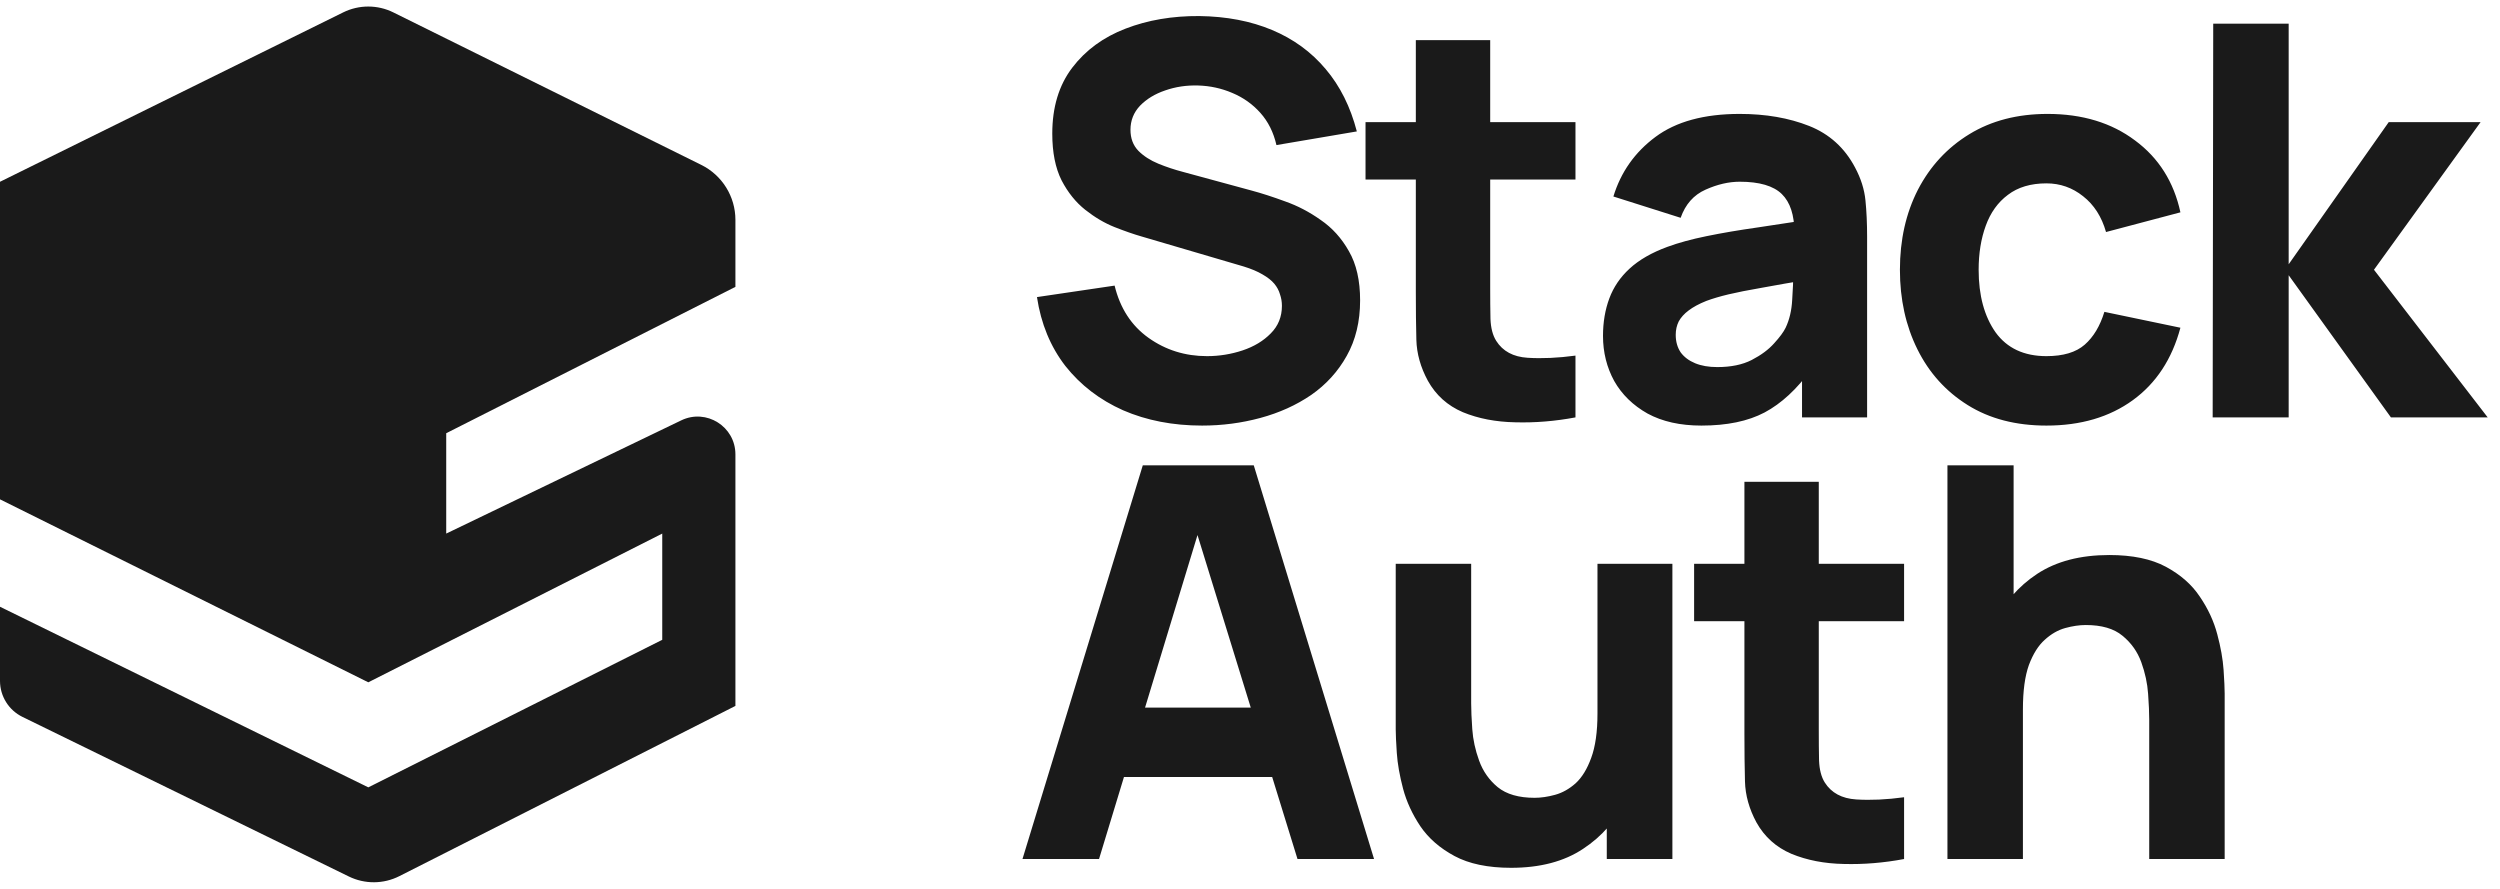
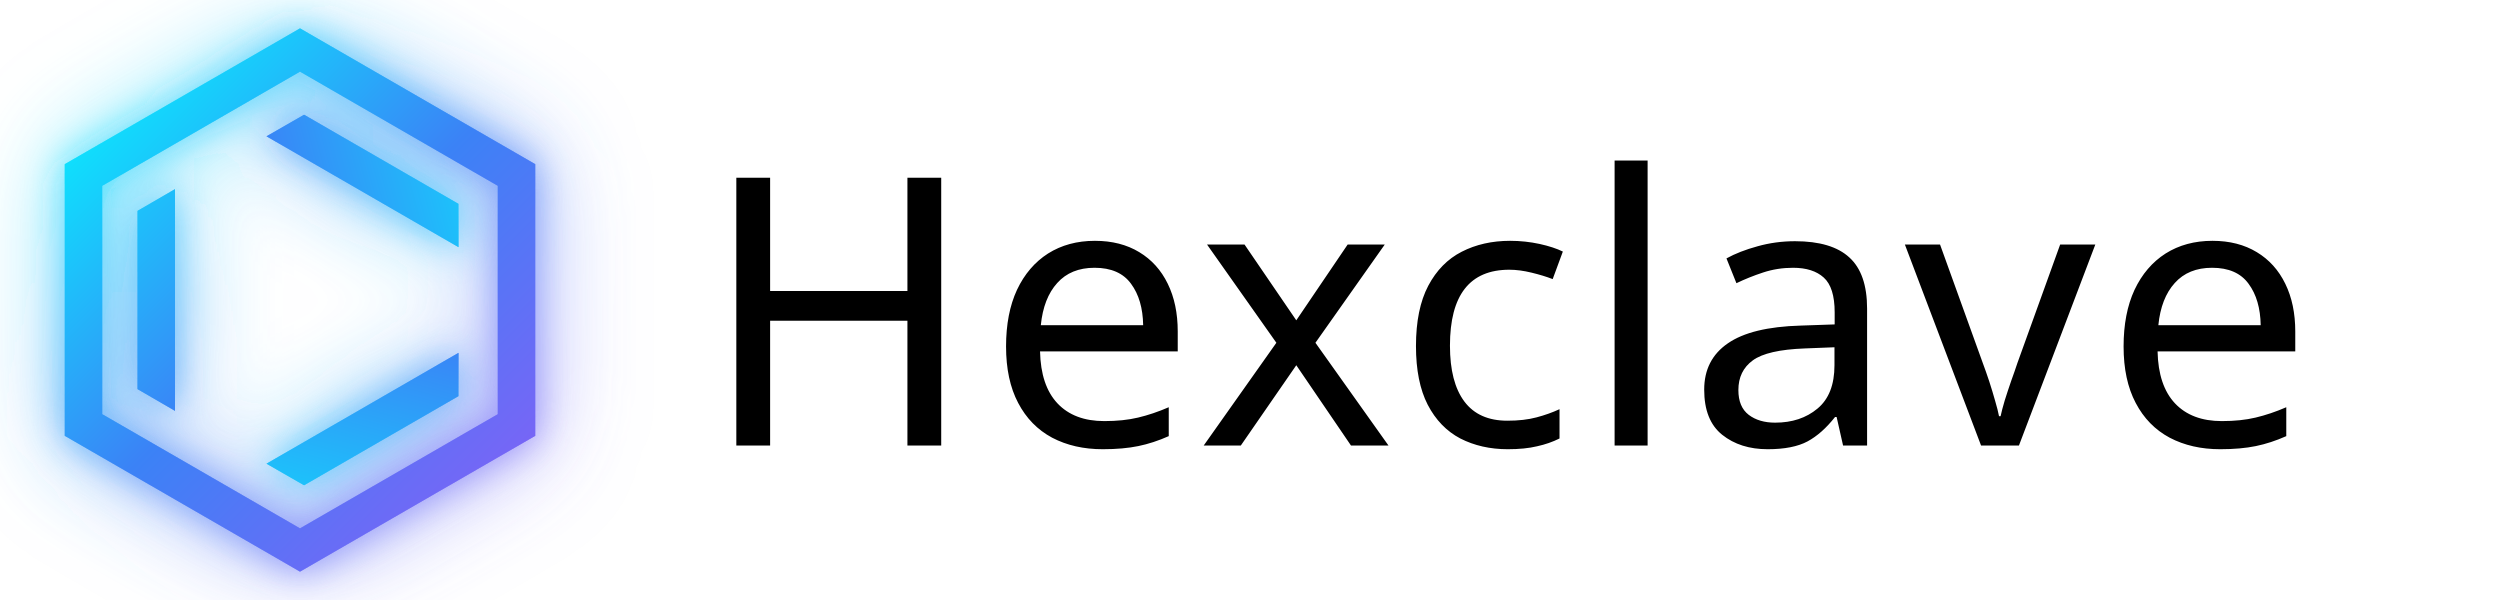
- <svg xmlns="http://www.w3.org/2000/svg" width="90" height="32" viewBox="0 0 90 32" fill="none">
-   <path d="M43.275 15.321C42.225 15.321 41.277 15.137 40.431 14.77C39.591 14.396 38.899 13.864 38.354 13.176C37.816 12.48 37.475 11.653 37.331 10.695L40.126 10.282C40.323 11.096 40.73 11.722 41.346 12.162C41.963 12.601 42.665 12.821 43.453 12.821C43.892 12.821 44.319 12.752 44.732 12.615C45.145 12.477 45.483 12.273 45.746 12.004C46.015 11.735 46.149 11.404 46.149 11.01C46.149 10.866 46.126 10.728 46.08 10.597C46.041 10.459 45.972 10.331 45.874 10.213C45.775 10.095 45.634 9.984 45.45 9.879C45.273 9.774 45.047 9.678 44.771 9.593L41.09 8.511C40.815 8.432 40.493 8.32 40.126 8.176C39.765 8.032 39.414 7.825 39.073 7.556C38.732 7.287 38.446 6.933 38.217 6.493C37.993 6.047 37.882 5.486 37.882 4.81C37.882 3.859 38.121 3.068 38.6 2.438C39.079 1.808 39.719 1.339 40.52 1.031C41.32 0.722 42.206 0.571 43.177 0.578C44.155 0.591 45.027 0.758 45.795 1.08C46.562 1.401 47.206 1.87 47.724 2.487C48.242 3.097 48.616 3.845 48.846 4.731L45.952 5.223C45.847 4.764 45.654 4.377 45.372 4.062C45.09 3.747 44.752 3.508 44.358 3.344C43.971 3.179 43.564 3.091 43.138 3.078C42.718 3.065 42.321 3.124 41.947 3.255C41.579 3.38 41.277 3.563 41.041 3.806C40.812 4.049 40.697 4.338 40.697 4.672C40.697 4.981 40.792 5.233 40.982 5.43C41.172 5.62 41.412 5.774 41.701 5.893C41.989 6.011 42.285 6.109 42.586 6.188L45.047 6.857C45.414 6.955 45.821 7.087 46.267 7.251C46.714 7.408 47.14 7.631 47.547 7.92C47.96 8.202 48.298 8.576 48.56 9.042C48.83 9.508 48.964 10.098 48.964 10.813C48.964 11.575 48.803 12.241 48.482 12.811C48.167 13.376 47.74 13.845 47.202 14.219C46.664 14.586 46.054 14.862 45.372 15.046C44.696 15.229 43.997 15.321 43.275 15.321ZM56.717 15.026C55.983 15.164 55.261 15.223 54.552 15.203C53.85 15.19 53.22 15.069 52.663 14.839C52.111 14.603 51.691 14.225 51.403 13.707C51.14 13.222 51.002 12.729 50.989 12.231C50.976 11.726 50.97 11.155 50.97 10.518V1.444H53.647V10.361C53.647 10.774 53.65 11.148 53.657 11.483C53.67 11.811 53.739 12.073 53.863 12.27C54.099 12.644 54.477 12.848 54.995 12.88C55.513 12.913 56.087 12.887 56.717 12.802V15.026ZM49.159 6.463V4.397H56.717V6.463H49.159ZM61.251 15.321C60.49 15.321 59.844 15.177 59.312 14.888C58.788 14.593 58.387 14.202 58.112 13.717C57.843 13.225 57.708 12.684 57.708 12.093C57.708 11.601 57.784 11.151 57.935 10.745C58.086 10.338 58.328 9.98 58.663 9.672C59.004 9.357 59.46 9.094 60.031 8.885C60.425 8.74 60.894 8.612 61.438 8.501C61.983 8.389 62.6 8.284 63.289 8.186C63.977 8.081 64.735 7.966 65.562 7.841L64.598 8.373C64.598 7.743 64.447 7.28 64.145 6.985C63.843 6.69 63.338 6.542 62.629 6.542C62.236 6.542 61.825 6.637 61.399 6.828C60.972 7.018 60.674 7.356 60.503 7.841L58.082 7.074C58.351 6.194 58.856 5.479 59.598 4.928C60.339 4.377 61.35 4.101 62.629 4.101C63.568 4.101 64.401 4.246 65.129 4.534C65.857 4.823 66.409 5.322 66.782 6.03C66.993 6.424 67.117 6.818 67.156 7.211C67.196 7.605 67.216 8.045 67.216 8.53V15.026H64.873V12.841L65.208 13.294C64.689 14.009 64.129 14.527 63.525 14.849C62.928 15.164 62.17 15.321 61.251 15.321ZM61.822 13.215C62.314 13.215 62.728 13.13 63.062 12.959C63.403 12.782 63.672 12.582 63.869 12.359C64.073 12.136 64.21 11.949 64.283 11.798C64.42 11.509 64.499 11.174 64.519 10.794C64.545 10.407 64.558 10.085 64.558 9.829L65.346 10.026C64.552 10.157 63.909 10.269 63.417 10.361C62.925 10.446 62.528 10.525 62.226 10.597C61.924 10.669 61.658 10.748 61.428 10.833C61.166 10.938 60.953 11.053 60.789 11.178C60.631 11.296 60.513 11.427 60.434 11.571C60.362 11.716 60.326 11.877 60.326 12.054C60.326 12.296 60.385 12.506 60.503 12.684C60.628 12.854 60.802 12.985 61.025 13.077C61.248 13.169 61.514 13.215 61.822 13.215ZM73.672 15.321C72.57 15.321 71.625 15.075 70.838 14.583C70.05 14.091 69.447 13.422 69.027 12.575C68.607 11.729 68.397 10.774 68.397 9.711C68.397 8.635 68.613 7.674 69.046 6.828C69.486 5.981 70.103 5.315 70.897 4.83C71.691 4.344 72.629 4.101 73.711 4.101C74.965 4.101 76.014 4.42 76.861 5.056C77.714 5.686 78.258 6.549 78.495 7.644L75.817 8.353C75.66 7.802 75.385 7.372 74.991 7.064C74.604 6.755 74.164 6.601 73.672 6.601C73.108 6.601 72.645 6.739 72.284 7.015C71.923 7.284 71.658 7.654 71.487 8.127C71.317 8.593 71.231 9.121 71.231 9.711C71.231 10.636 71.435 11.388 71.841 11.965C72.255 12.536 72.865 12.821 73.672 12.821C74.276 12.821 74.735 12.684 75.05 12.408C75.365 12.132 75.601 11.739 75.758 11.227L78.495 11.798C78.193 12.926 77.622 13.796 76.782 14.406C75.942 15.016 74.906 15.321 73.672 15.321ZM79.656 15.026L79.676 0.853H82.392V9.514L85.994 4.397H89.301L85.463 9.711L89.557 15.026H86.073L82.392 9.908V15.026H79.656Z" fill="#1a1a1a" />
-   <path d="M36.809 30.925L41.14 16.753H45.136L49.466 30.925H46.71L42.852 18.426H43.364L39.565 30.925H36.809ZM39.407 27.973V25.473H46.887V27.973H39.407ZM54.399 31.241C53.566 31.241 52.887 31.099 52.362 30.817C51.837 30.535 51.427 30.178 51.132 29.744C50.843 29.311 50.636 28.862 50.511 28.396C50.387 27.924 50.311 27.494 50.285 27.107C50.259 26.72 50.246 26.438 50.246 26.261V20.296H52.962V25.316C52.962 25.558 52.975 25.87 53.002 26.251C53.028 26.625 53.11 27.002 53.248 27.382C53.385 27.763 53.608 28.081 53.917 28.337C54.232 28.593 54.675 28.721 55.245 28.721C55.475 28.721 55.721 28.685 55.984 28.613C56.246 28.541 56.492 28.403 56.722 28.199C56.951 27.989 57.138 27.684 57.283 27.284C57.434 26.877 57.509 26.346 57.509 25.69L59.044 26.418C59.044 27.258 58.874 28.045 58.533 28.78C58.191 29.515 57.676 30.109 56.987 30.561C56.305 31.014 55.442 31.241 54.399 31.241ZM57.844 30.925V27.402H57.509V20.296H60.206V30.925H57.844ZM68.547 30.925C67.812 31.063 67.09 31.122 66.381 31.103C65.679 31.09 65.049 30.968 64.492 30.738C63.941 30.502 63.521 30.125 63.232 29.607C62.97 29.121 62.832 28.629 62.819 28.13C62.806 27.625 62.799 27.054 62.799 26.418V17.344H65.476V26.261C65.476 26.674 65.479 27.048 65.486 27.382C65.499 27.71 65.568 27.973 65.692 28.17C65.929 28.544 66.306 28.747 66.824 28.78C67.343 28.813 67.917 28.787 68.547 28.701V30.925ZM60.988 22.363V20.296H68.547V22.363H60.988ZM77.372 30.925V25.906C77.372 25.663 77.359 25.355 77.332 24.981C77.306 24.601 77.224 24.22 77.086 23.839C76.948 23.459 76.722 23.141 76.407 22.885C76.099 22.629 75.659 22.501 75.088 22.501C74.859 22.501 74.613 22.537 74.35 22.609C74.088 22.681 73.842 22.822 73.612 23.032C73.382 23.236 73.192 23.538 73.041 23.938C72.897 24.338 72.825 24.869 72.825 25.532L71.289 24.804C71.289 23.964 71.46 23.177 71.801 22.442C72.142 21.707 72.654 21.113 73.337 20.66C74.025 20.208 74.891 19.981 75.935 19.981C76.768 19.981 77.447 20.122 77.972 20.404C78.497 20.687 78.904 21.044 79.192 21.477C79.488 21.91 79.698 22.363 79.822 22.835C79.947 23.301 80.022 23.728 80.049 24.115C80.075 24.502 80.088 24.784 80.088 24.961V30.925H77.372ZM70.108 30.925V16.753H72.49V24.036H72.825V30.925H70.108Z" fill="#1a1a1a" />
-   <path d="M25.246 5.936L14.163 0.448C13.593 0.165 12.925 0.165 12.355 0.446L0 6.544V17.976L13.259 24.563L23.841 19.209V23.033L13.259 28.345L0 21.843V24.511C0 25.063 0.314 25.567 0.81 25.809L12.559 31.554C13.134 31.835 13.807 31.83 14.377 31.541L26.475 25.413V16.358C26.475 15.356 25.428 14.698 24.525 15.133L16.064 19.209V15.596L26.475 10.327V7.916C26.475 7.076 25.999 6.309 25.246 5.936Z" fill="#1a1a1a" />
+ <svg xmlns="http://www.w3.org/2000/svg" viewBox="0 0 200 48" fill="none" aria-label="Hexclave">
+   <defs>
+     <linearGradient id="hx-neon-grad" x1="4" y1="4" x2="44" y2="44" gradientUnits="userSpaceOnUse">
+       <stop offset="0%" stop-color="#00FFFF" />
+       <stop offset="50%" stop-color="#3B82F6" />
+       <stop offset="100%" stop-color="#8B5CF6" />
+     </linearGradient>
+     <filter id="hx-glow" x="-50%" y="-50%" width="200%" height="200%">
+       <feGaussianBlur stdDeviation="1.5" result="blur1" />
+       <feGaussianBlur stdDeviation="3.5" result="blur2" />
+       <feMerge>
+         <feMergeNode in="blur2" />
+         <feMergeNode in="blur1" />
+         <feMergeNode in="SourceGraphic" />
+       </feMerge>
+     </filter>
+     <g id="hx-benzene-mark">
+       <path d="M 24 4 L 41.32 14 L 41.32 34 L 24 44 L 6.68 34 L 6.68 14 Z" fill="none" stroke="url(#hx-neon-grad)" stroke-width="3" stroke-linejoin="miter" />
+       <path d="M 11 16.87 L 14 15.13 L 14 32.87 L 11 31.13 Z" fill="url(#hx-neon-grad)" />
+       <path d="M 11 16.87 L 14 15.13 L 14 32.87 L 11 31.13 Z" fill="url(#hx-neon-grad)" transform="rotate(120 24 24)" />
+       <path d="M 11 16.87 L 14 15.13 L 14 32.87 L 11 31.13 Z" fill="url(#hx-neon-grad)" transform="rotate(240 24 24)" />
+     </g>
+   </defs>
+   <use href="#hx-benzene-mark" filter="url(#hx-glow)" opacity="0.75" />
+   <use href="#hx-benzene-mark" />
+   <text x="56" y="24" fill="#000000" dominant-baseline="central" style="font-family:&quot;Jersey 10&quot;,&quot;Jersey 10 Fallback&quot;,sans-serif" font-size="30" letter-spacing="0.02em">Hexclave</text>
</svg>
